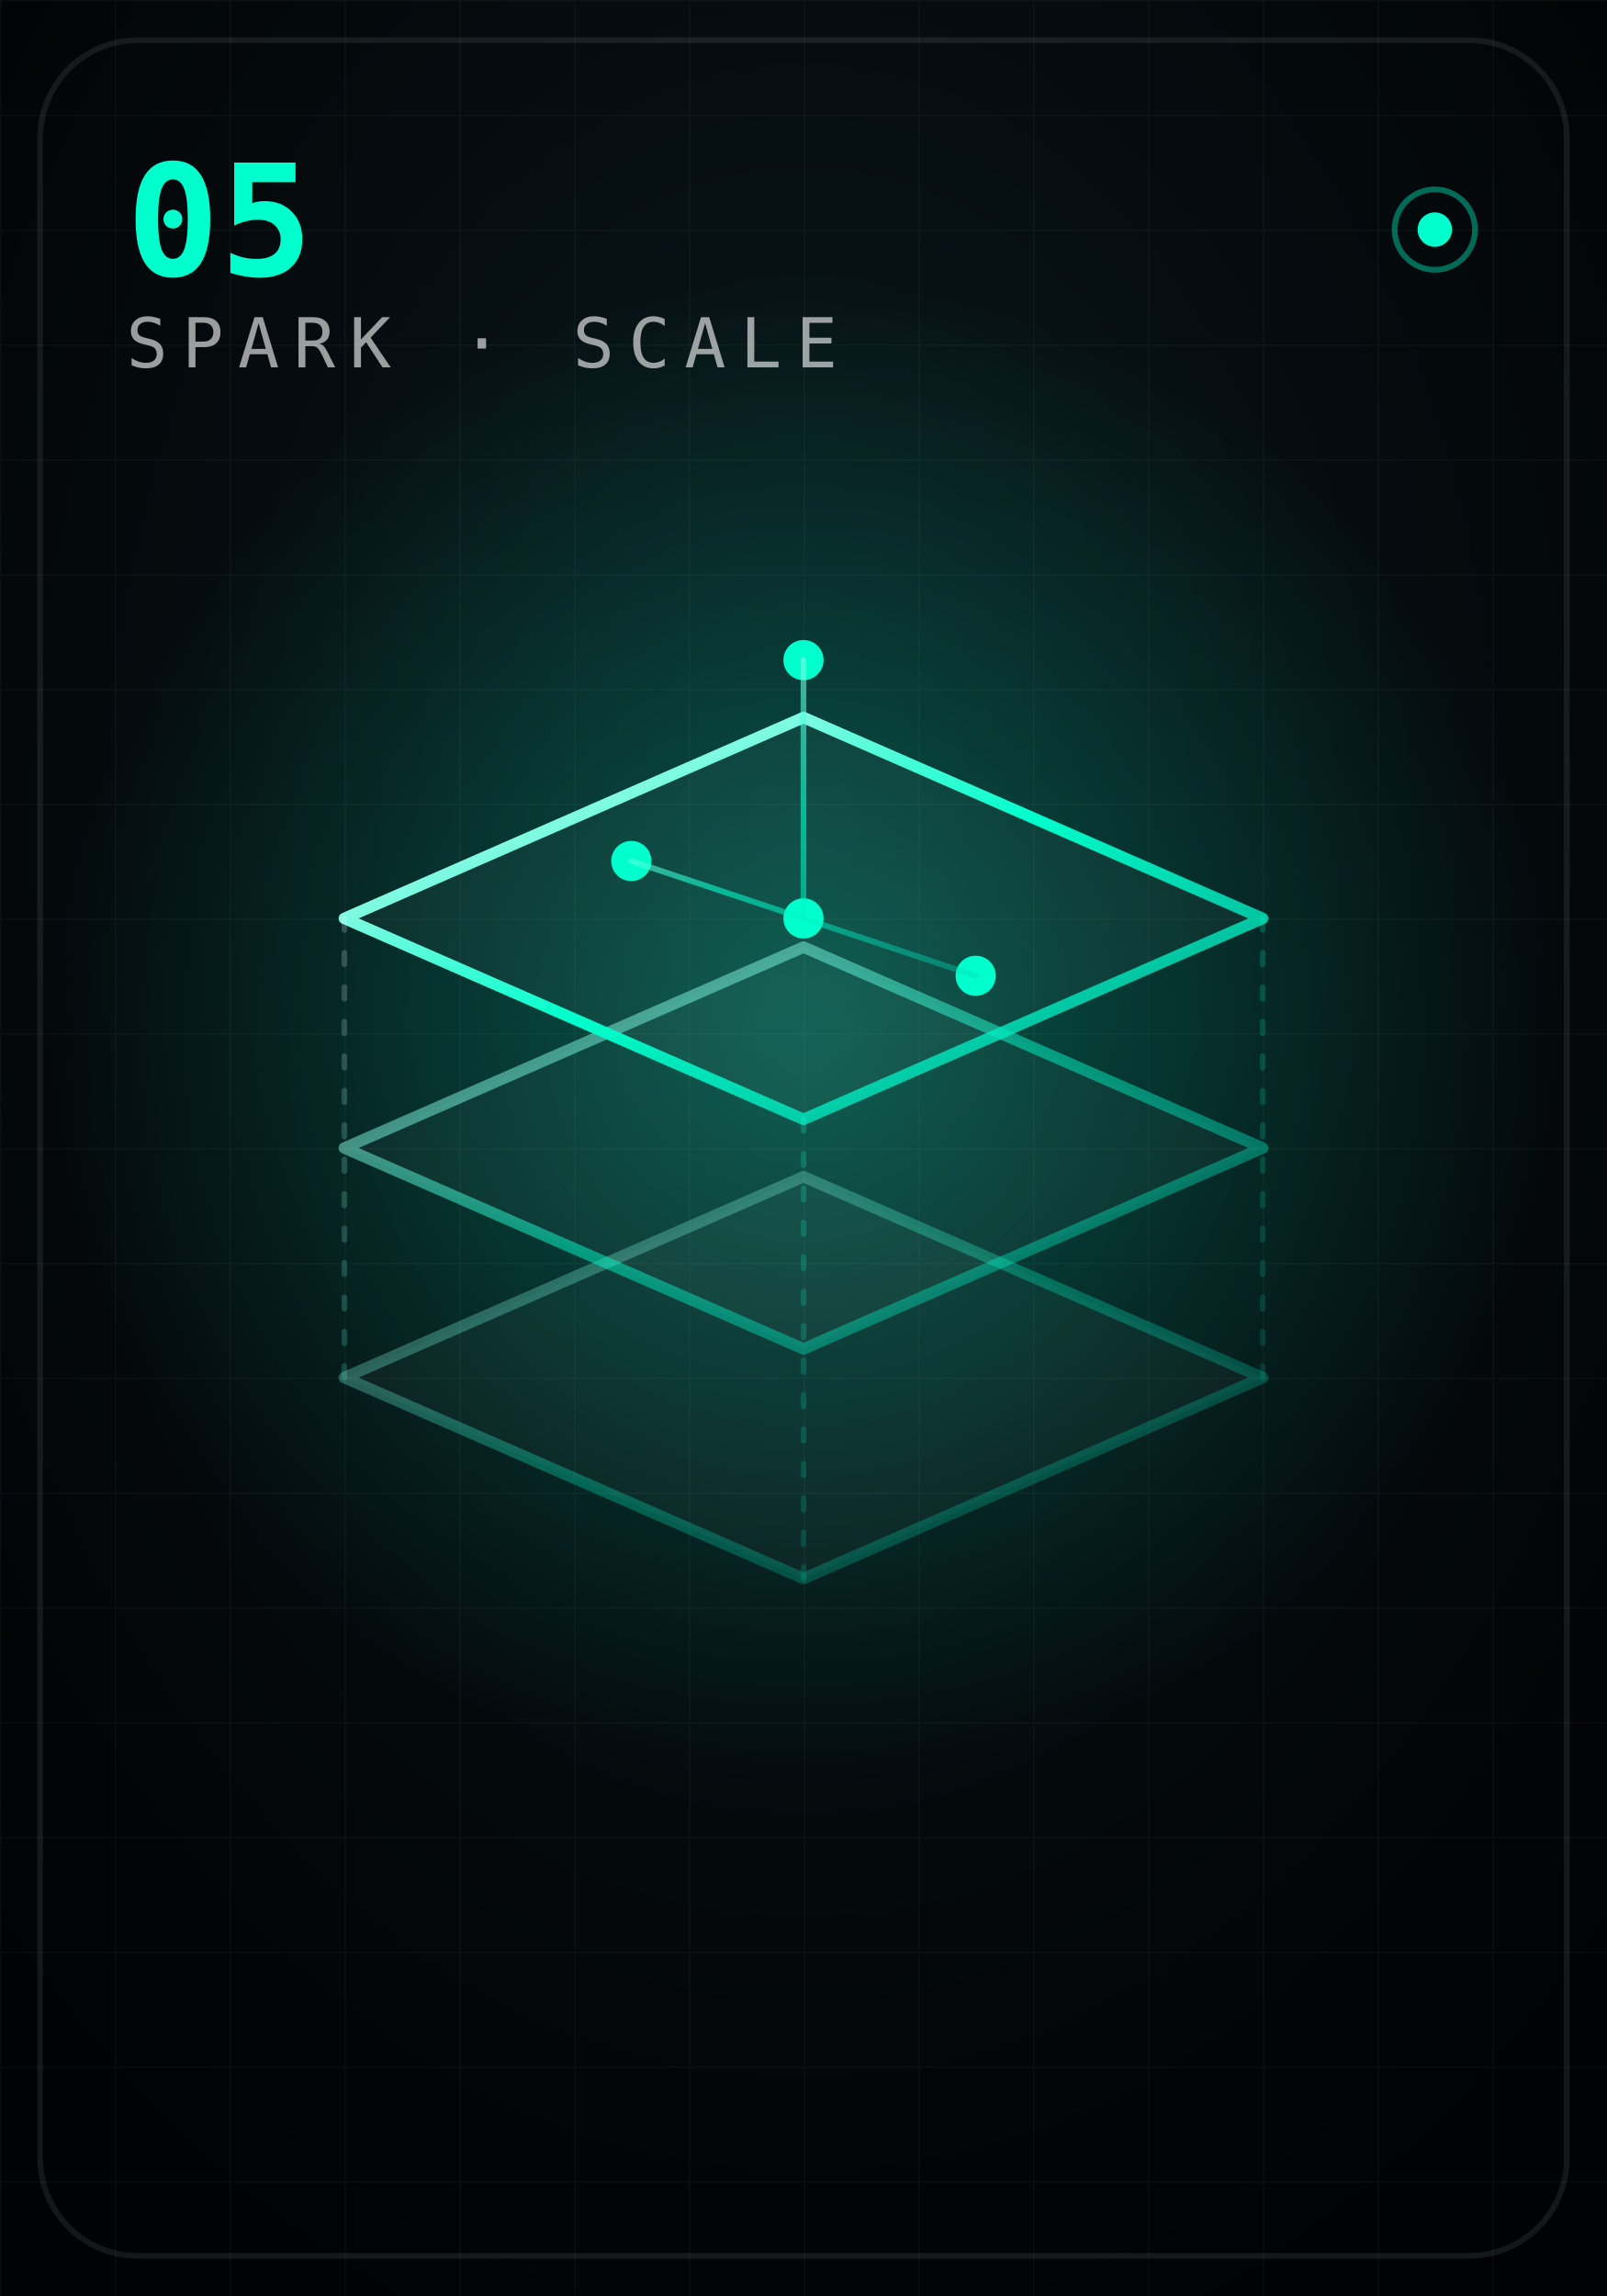
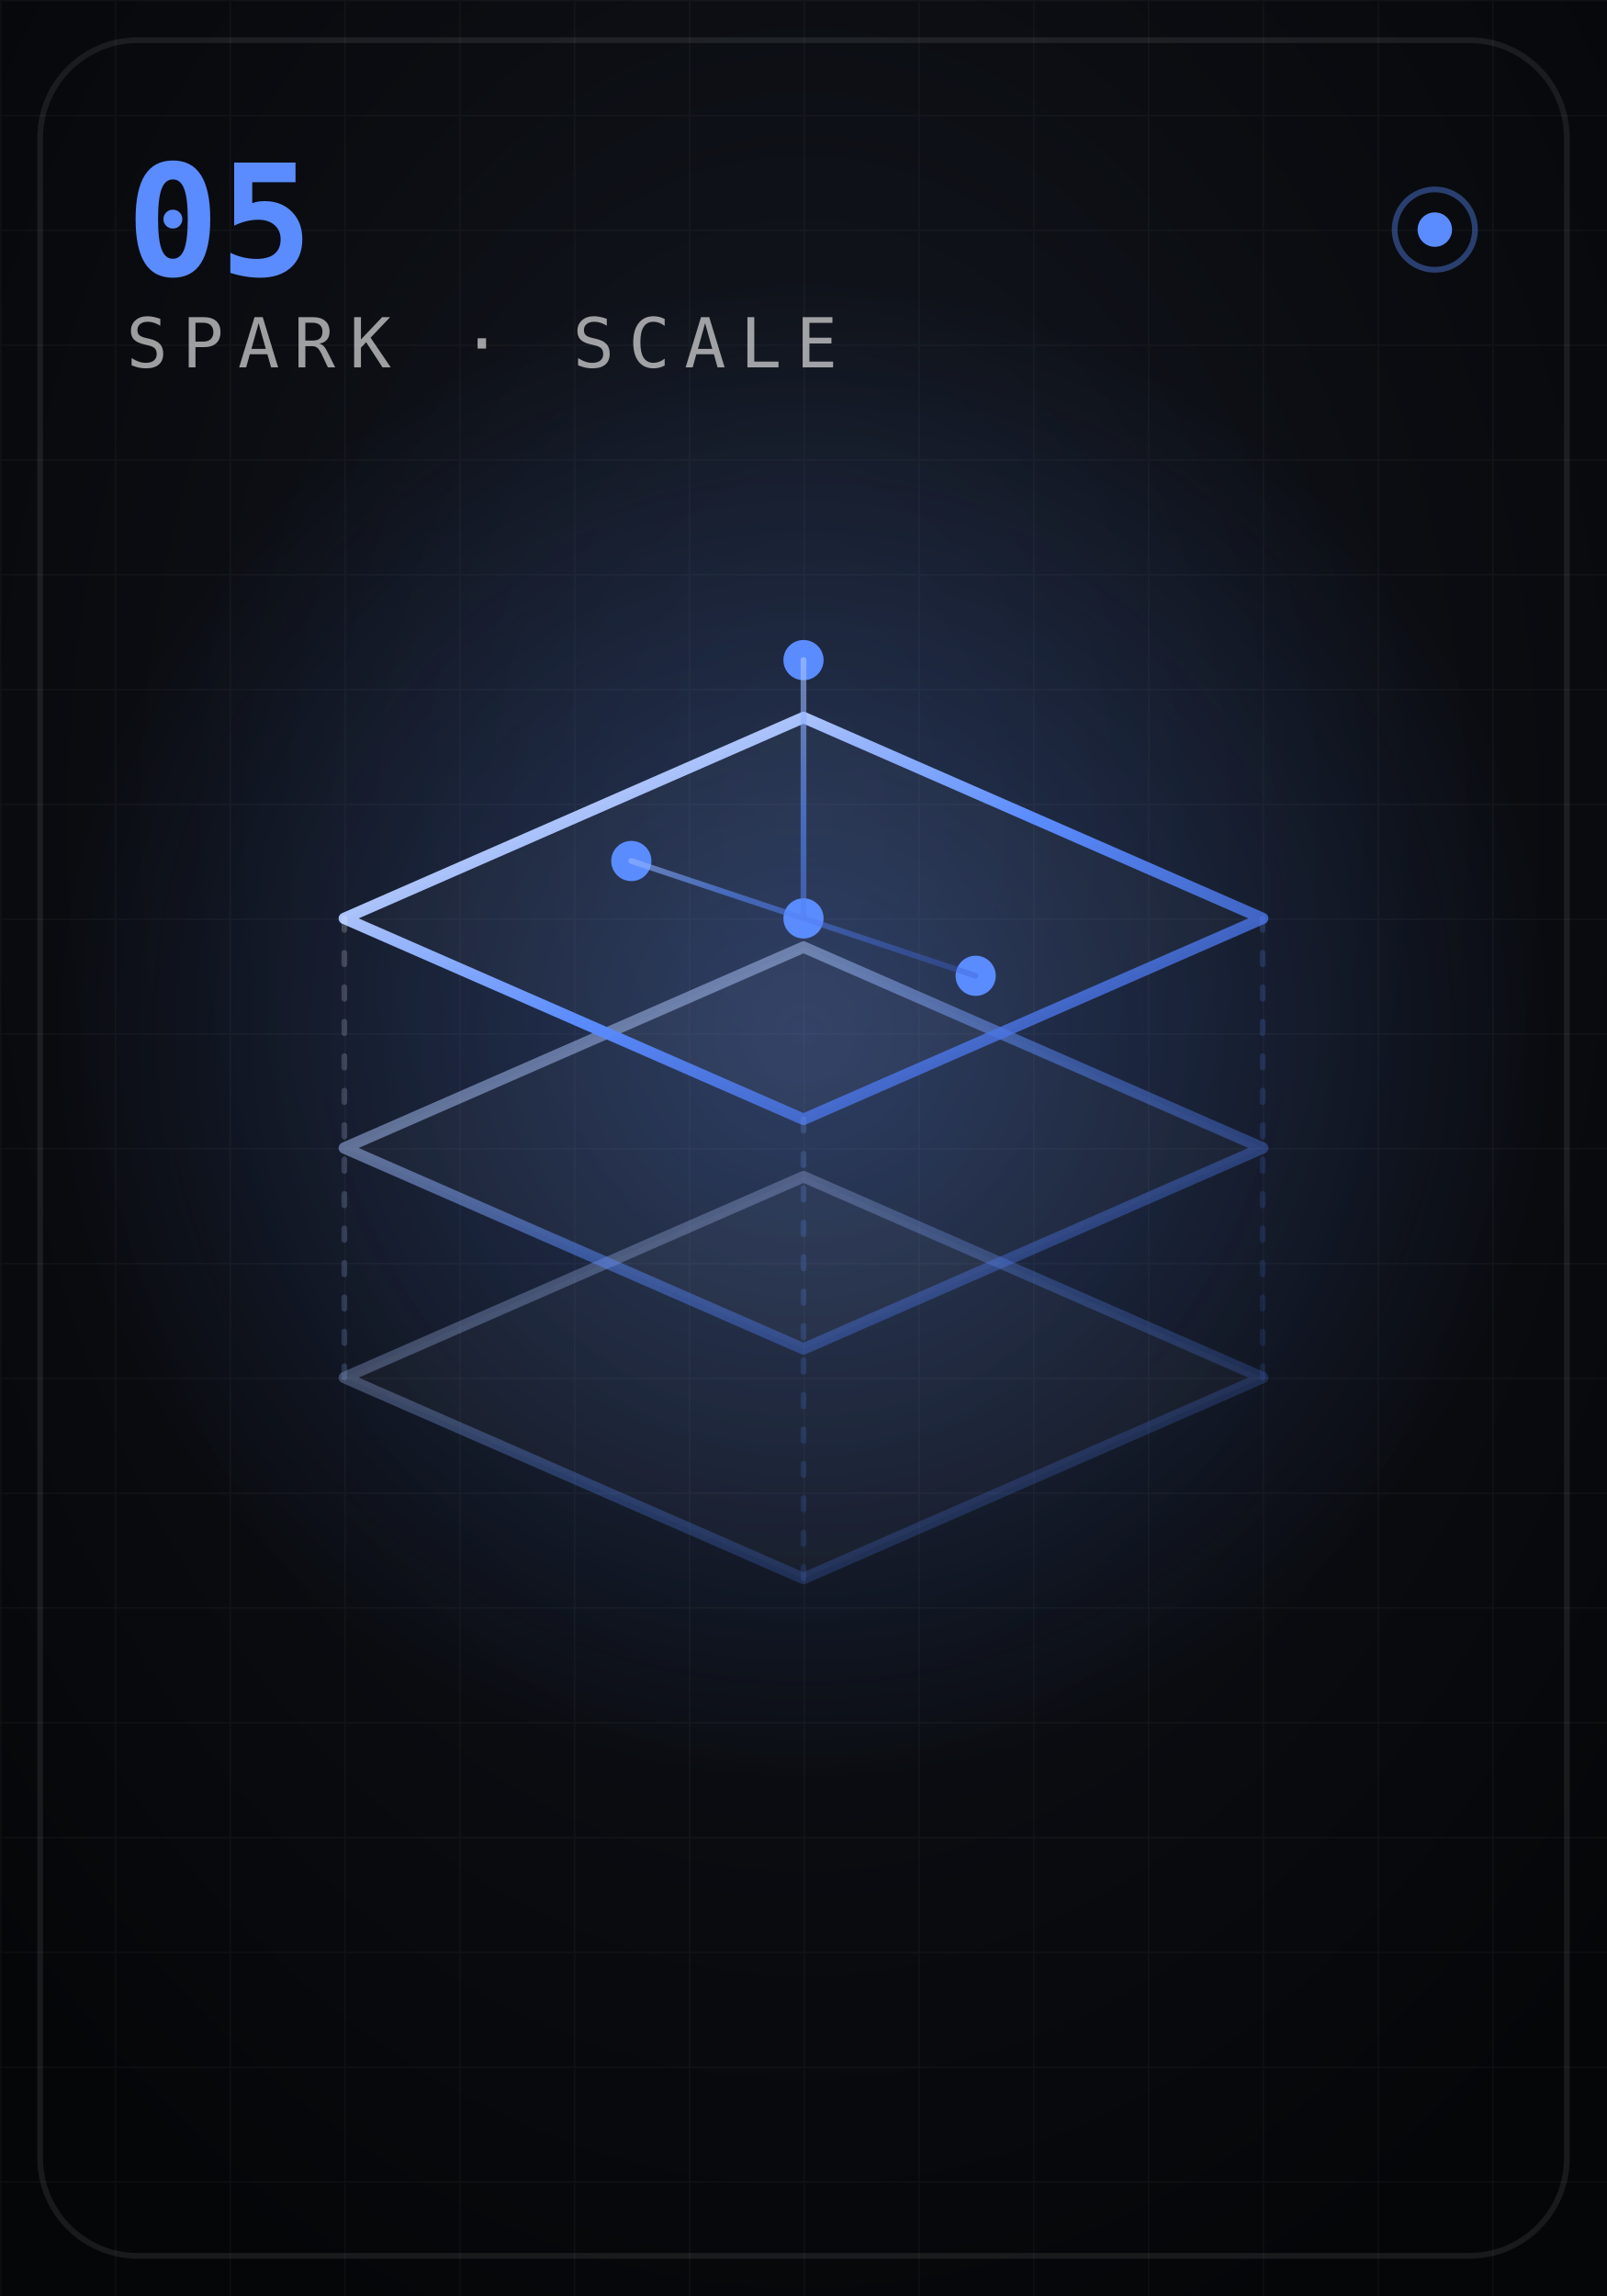
<svg xmlns="http://www.w3.org/2000/svg" viewBox="0 0 560 800" role="img" aria-label="Big Data et DataOps">
  <defs>
    <radialGradient id="bg" cx="50%" cy="36%" r="70%">
-       <stop offset="0" stop-color="#0b1c20" />
-       <stop offset=".55" stop-color="#050b0e" />
-       <stop offset="1" stop-color="#010203" />
+       <stop offset="0" stop-color="#161b25" />
+       <stop offset=".55" stop-color="#0b0d12" />
+       <stop offset="1" stop-color="#050608" />
    </radialGradient>
    <radialGradient id="halo" cx="50%" cy="50%" r="50%">
-       <stop offset="0" stop-color="#00ffcc" stop-opacity=".28" />
-       <stop offset="1" stop-color="#00ffcc" stop-opacity="0" />
+       <stop offset="0" stop-color="#5b8cff" stop-opacity=".28" />
+       <stop offset="1" stop-color="#5b8cff" stop-opacity="0" />
    </radialGradient>
    <linearGradient id="ln" x1="0" y1="0" x2="1" y2="1">
      <stop offset="0" stop-color="#fff" stop-opacity=".95" />
-       <stop offset=".5" stop-color="#00ffcc" />
-       <stop offset="1" stop-color="#00d8b4" stop-opacity=".6" />
+       <stop offset=".5" stop-color="#5b8cff" />
+       <stop offset="1" stop-color="#3a5fcf" stop-opacity=".6" />
    </linearGradient>
    <pattern id="grid" width="40" height="40" patternUnits="userSpaceOnUse">
      <path d="M40 0H0V40" fill="none" stroke="#fff" stroke-opacity=".035" />
    </pattern>
  </defs>
  <rect width="560" height="800" fill="url(#bg)" />
  <rect width="560" height="800" fill="url(#grid)" />
  <circle cx="280" cy="360" r="260" fill="url(#halo)" />
  <rect x="14" y="14" width="532" height="772" rx="34" fill="none" stroke="#fff" stroke-opacity=".08" stroke-width="2" />
-   <text x="44" y="96" font-family="ui-monospace,SFMono-Regular,Menlo,monospace" font-size="54" font-weight="700" fill="#00ffcc">05</text>
+   <text x="44" y="96" font-family="ui-monospace,SFMono-Regular,Menlo,monospace" font-size="54" font-weight="700" fill="#5b8cff">05</text>
  <text x="44" y="128" font-family="ui-monospace,SFMono-Regular,Menlo,monospace" font-size="24" letter-spacing="5" fill="#fff" fill-opacity=".6">SPARK · SCALE</text>
-   <circle cx="500" cy="80" r="6" fill="#00ffcc" />
-   <circle cx="500" cy="80" r="14" fill="none" stroke="#00ffcc" stroke-opacity=".4" stroke-width="2" />
+   <circle cx="500" cy="80" r="6" fill="#5b8cff" />
+   <circle cx="500" cy="80" r="14" fill="none" stroke="#5b8cff" stroke-opacity=".4" stroke-width="2" />
  <g fill="none" stroke="url(#ln)" stroke-width="4" stroke-linecap="round" stroke-linejoin="round">
    <path d="M280 410L440 480L280 550L120 480Z" stroke-opacity="0.3" fill="#fff" fill-opacity=".03" />
    <path d="M280 330L440 400L280 470L120 400Z" stroke-opacity="0.5" fill="#fff" fill-opacity=".03" />
    <path d="M280 250L440 320L280 390L120 320Z" stroke-opacity="1" fill="#fff" fill-opacity=".03" />
-     <circle cx="280" cy="320" r="7" fill="#00ffcc" fill-opacity="1" stroke="none" />
-     <circle cx="220" cy="300" r="7" fill="#00ffcc" fill-opacity="1" stroke="none" />
-     <circle cx="340" cy="340" r="7" fill="#00ffcc" fill-opacity="1" stroke="none" />
-     <circle cx="280" cy="230" r="7" fill="#00ffcc" fill-opacity="1" stroke="none" />
+     <circle cx="280" cy="320" r="7" fill="#5b8cff" fill-opacity="1" stroke="none" />
+     <circle cx="220" cy="300" r="7" fill="#5b8cff" fill-opacity="1" stroke="none" />
+     <circle cx="340" cy="340" r="7" fill="#5b8cff" fill-opacity="1" stroke="none" />
+     <circle cx="280" cy="230" r="7" fill="#5b8cff" fill-opacity="1" stroke="none" />
    <path d="M280 230V320M220 300L280 320L340 340" stroke-opacity=".6" stroke-width="2" />
    <path d="M120 320v160M280 390v160M440 320v160" stroke-opacity=".2" stroke-width="2" stroke-dasharray="4 8" />
  </g>
</svg>
